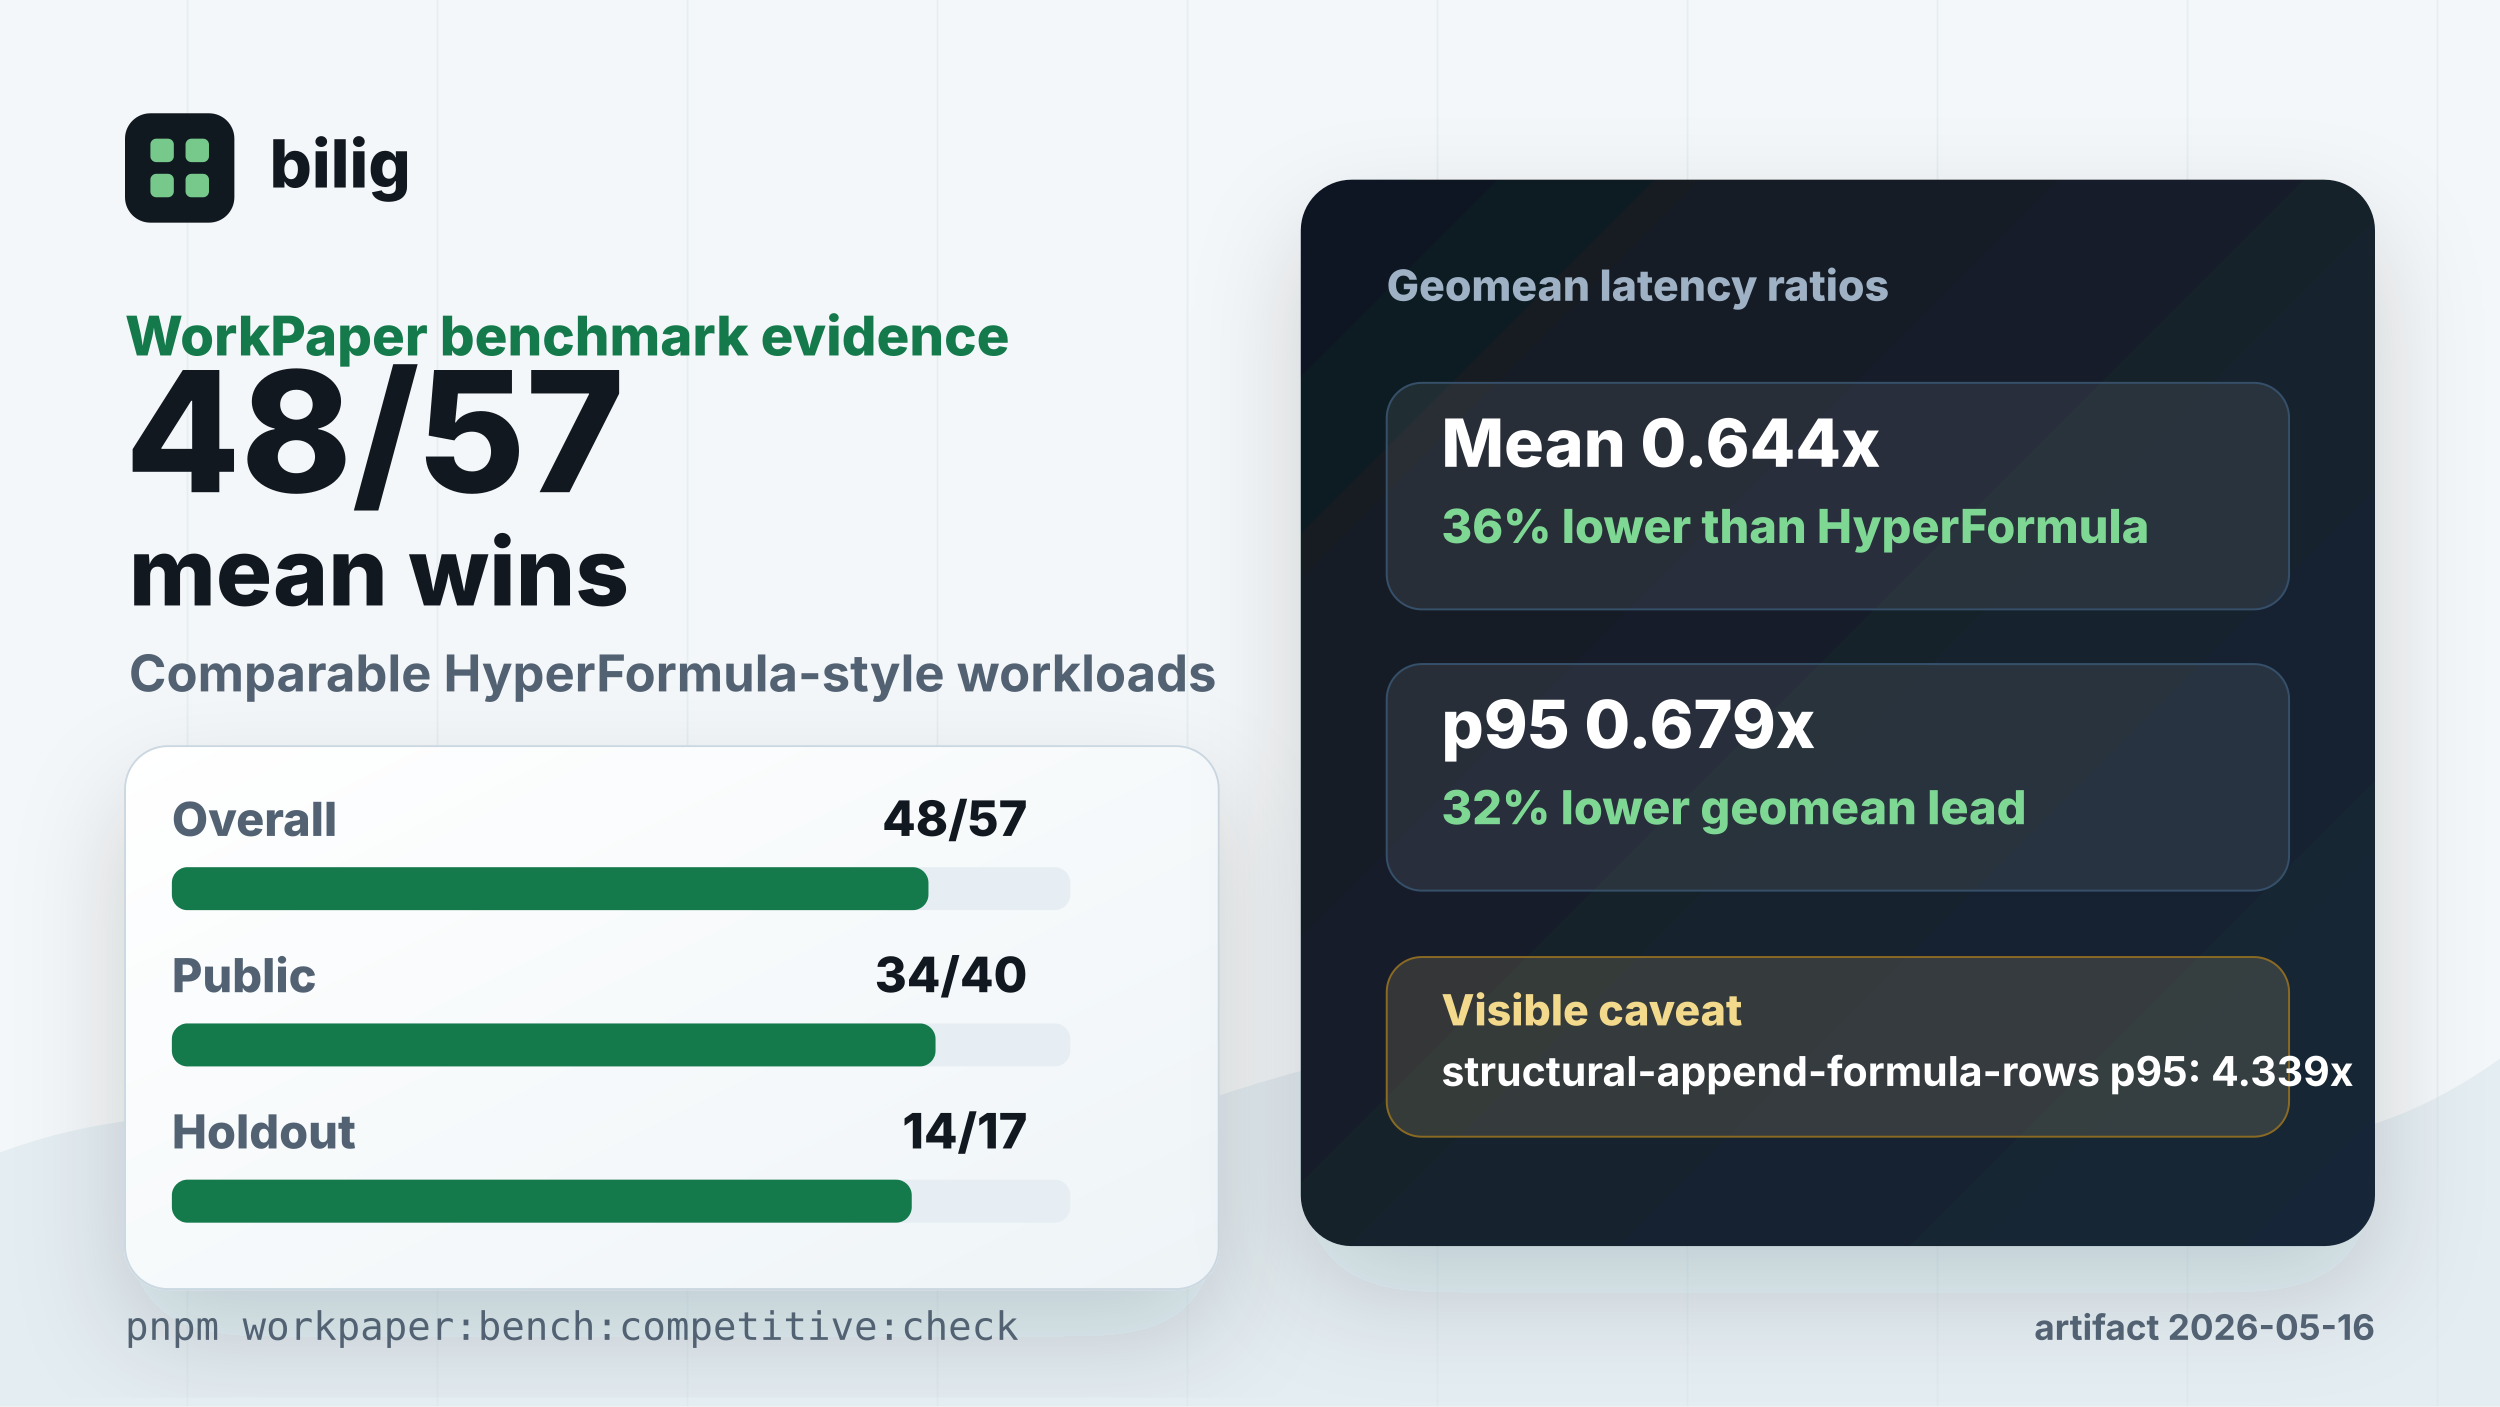
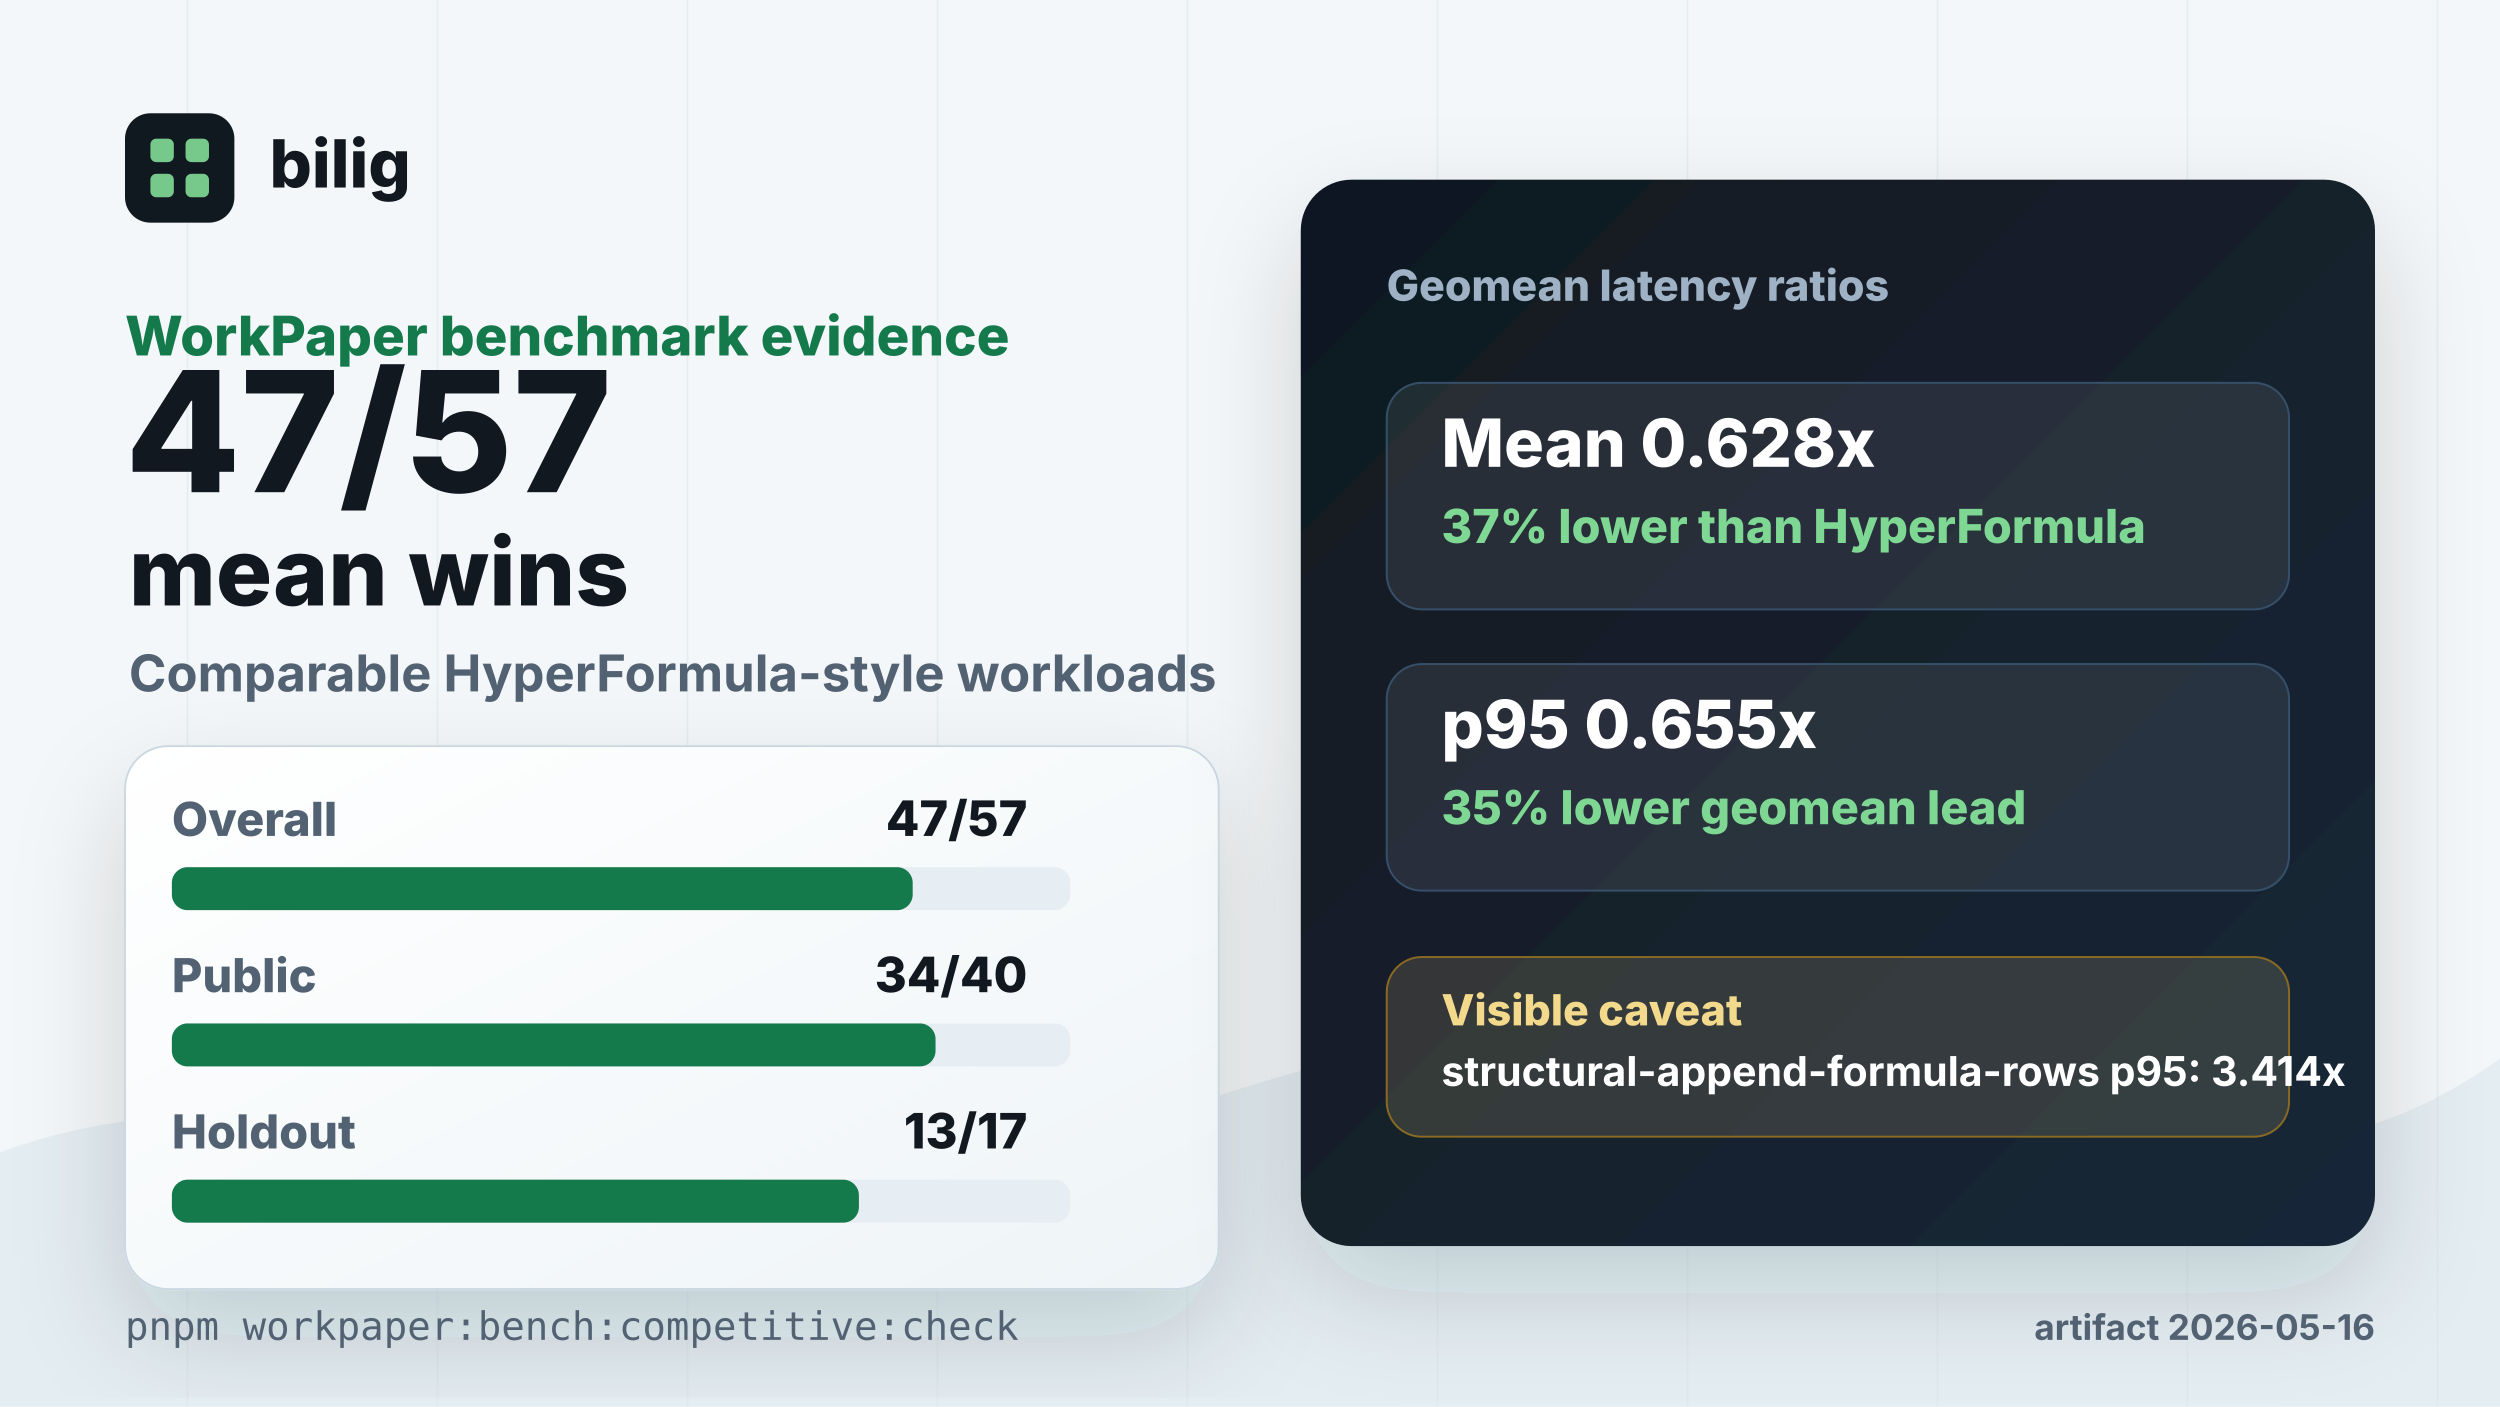
<svg xmlns="http://www.w3.org/2000/svg" width="1280" height="720" viewBox="0 0 1280 720">
  <defs>
    <linearGradient id="panel" x1="0" x2="1" y1="0" y2="1">
      <stop offset="0" stop-color="#ffffff" />
      <stop offset="1" stop-color="#eef4f7" />
    </linearGradient>
    <linearGradient id="dark" x1="0" x2="1" y1="0" y2="1">
      <stop offset="0" stop-color="#101820" />
      <stop offset="1" stop-color="#192838" />
    </linearGradient>
    <filter id="shadow" x="-20%" y="-20%" width="140%" height="140%">
      <feDropShadow dx="0" dy="24" stdDeviation="28" flood-color="#102033" flood-opacity="0.16" />
    </filter>
  </defs>
  <rect width="1280" height="720" fill="#f4f7f9" />
  <path d="M0 590 C190 520 340 674 520 600 C700 526 814 502 1000 560 C1135 602 1210 592 1280 542 L1280 720 L0 720 Z" fill="#e4edf2" />
  <g opacity="0.5" stroke="#d9e3ea" stroke-width="1">
    <path d="M96 0 V720" />
    <path d="M224 0 V720" />
    <path d="M352 0 V720" />
    <path d="M480 0 V720" />
    <path d="M608 0 V720" />
    <path d="M736 0 V720" />
    <path d="M864 0 V720" />
    <path d="M992 0 V720" />
    <path d="M1120 0 V720" />
    <path d="M1248 0 V720" />
  </g>
  <g transform="translate(64 58)">
    <rect x="0" y="0" width="56" height="56" rx="13" fill="#101820" />
    <rect x="13" y="13" width="12" height="12" rx="3" fill="#77c98b" />
    <rect x="31" y="13" width="12" height="12" rx="3" fill="#77c98b" />
    <rect x="13" y="31" width="12" height="12" rx="3" fill="#77c98b" />
    <rect x="31" y="31" width="12" height="12" rx="3" fill="#77c98b" />
    <text x="74" y="38" fill="#111820" font-family="Inter, Arial, Helvetica, sans-serif" font-size="34" font-weight="820">bilig</text>
  </g>
  <text x="64" y="182" fill="#147a4b" font-family="Inter, Arial, Helvetica, sans-serif" font-size="28" font-weight="820">WorkPaper benchmark evidence</text>
-   <text x="64" y="252" fill="#111820" font-family="Inter, Arial, Helvetica, sans-serif" font-size="86" font-weight="830" letter-spacing="0">48/57</text>
+   <text x="64" y="252" fill="#111820" font-family="Inter, Arial, Helvetica, sans-serif" font-size="86" font-weight="830" letter-spacing="0">47/57</text>
  <text x="66" y="310" fill="#111820" font-family="Inter, Arial, Helvetica, sans-serif" font-size="48" font-weight="800" letter-spacing="0">mean wins</text>
  <text x="66" y="354" fill="#526273" font-family="Inter, Arial, Helvetica, sans-serif" font-size="26" font-weight="650">Comparable HyperFormula-style workloads</text>
  <g filter="url(#shadow)">
    <rect x="64" y="382" width="560" height="278" rx="22" fill="url(#panel)" stroke="#cbd8e2" />
  </g>
  <g transform="translate(88 428)">
    <text x="0" y="0" fill="#526273" font-family="Inter, Arial, Helvetica, sans-serif" font-size="24" font-weight="760">Overall</text>
-     <text x="438" y="0" text-anchor="end" fill="#111820" font-family="Inter, Arial, Helvetica, sans-serif" font-size="25" font-weight="820">48/57</text>
+     <text x="438" y="0" text-anchor="end" fill="#111820" font-family="Inter, Arial, Helvetica, sans-serif" font-size="25" font-weight="820">47/57</text>
    <rect x="0" y="16" width="460" height="22" rx="8" fill="#e6edf3" />
-     <rect x="0" y="16" width="387.37" height="22" rx="8" fill="#147a4b" />
+     <rect x="0" y="16" width="379.30" height="22" rx="8" fill="#147a4b" />
  </g>
  <g transform="translate(88 508)">
    <text x="0" y="0" fill="#526273" font-family="Inter, Arial, Helvetica, sans-serif" font-size="24" font-weight="760">Public</text>
    <text x="438" y="0" text-anchor="end" fill="#111820" font-family="Inter, Arial, Helvetica, sans-serif" font-size="25" font-weight="820">34/40</text>
    <rect x="0" y="16" width="460" height="22" rx="8" fill="#e6edf3" />
    <rect x="0" y="16" width="391.00" height="22" rx="8" fill="#147a4b" />
  </g>
  <g transform="translate(88 588)">
    <text x="0" y="0" fill="#526273" font-family="Inter, Arial, Helvetica, sans-serif" font-size="24" font-weight="760">Holdout</text>
-     <text x="438" y="0" text-anchor="end" fill="#111820" font-family="Inter, Arial, Helvetica, sans-serif" font-size="25" font-weight="820">14/17</text>
+     <text x="438" y="0" text-anchor="end" fill="#111820" font-family="Inter, Arial, Helvetica, sans-serif" font-size="25" font-weight="820">13/17</text>
    <rect x="0" y="16" width="460" height="22" rx="8" fill="#e6edf3" />
-     <rect x="0" y="16" width="378.82" height="22" rx="8" fill="#147a4b" />
+     <rect x="0" y="16" width="351.76" height="22" rx="8" fill="#147a4b" />
  </g>
  <g filter="url(#shadow)">
    <rect x="666" y="92" width="550" height="546" rx="26" fill="url(#dark)" />
  </g>
  <text x="710" y="154" fill="#9fb2c5" font-family="Inter, Arial, Helvetica, sans-serif" font-size="22" font-weight="760">Geomean latency ratios</text>
  <g transform="translate(710 196)">
    <rect x="0" y="0" width="462" height="116" rx="18" fill="#ffffff" fill-opacity="0.08" stroke="#36506a" />
-     <text x="28" y="43" fill="#ffffff" font-family="Inter, Arial, Helvetica, sans-serif" font-size="34" font-weight="840">Mean 0.644x</text>
-     <text x="28" y="82" fill="#7ed894" font-family="Inter, Arial, Helvetica, sans-serif" font-size="24" font-weight="780">36% lower than HyperFormula</text>
+     <text x="28" y="43" fill="#ffffff" font-family="Inter, Arial, Helvetica, sans-serif" font-size="34" font-weight="840">Mean 0.628x</text>
+     <text x="28" y="82" fill="#7ed894" font-family="Inter, Arial, Helvetica, sans-serif" font-size="24" font-weight="780">37% lower than HyperFormula</text>
  </g>
  <g transform="translate(710 340)">
    <rect x="0" y="0" width="462" height="116" rx="18" fill="#ffffff" fill-opacity="0.08" stroke="#36506a" />
-     <text x="28" y="43" fill="#ffffff" font-family="Inter, Arial, Helvetica, sans-serif" font-size="34" font-weight="840">p95 0.679x</text>
-     <text x="28" y="82" fill="#7ed894" font-family="Inter, Arial, Helvetica, sans-serif" font-size="24" font-weight="780">32% lower geomean lead</text>
+     <text x="28" y="43" fill="#ffffff" font-family="Inter, Arial, Helvetica, sans-serif" font-size="34" font-weight="840">p95 0.655x</text>
+     <text x="28" y="82" fill="#7ed894" font-family="Inter, Arial, Helvetica, sans-serif" font-size="24" font-weight="780">35% lower geomean lead</text>
  </g>
  <g transform="translate(710 490)">
    <rect x="0" y="0" width="462" height="92" rx="18" fill="#f4d991" fill-opacity="0.14" stroke="#8a6a23" />
    <text x="28" y="35" fill="#f3d98b" font-family="Inter, Arial, Helvetica, sans-serif" font-size="22" font-weight="820">Visible caveat</text>
-     <text x="28" y="66" fill="#ffffff" font-family="Inter, Arial, Helvetica, sans-serif" font-size="21" font-weight="650">structural-append-formula-rows p95: 4.339x</text>
+     <text x="28" y="66" fill="#ffffff" font-family="Inter, Arial, Helvetica, sans-serif" font-size="21" font-weight="650">structural-append-formula-rows p95: 3.414x</text>
  </g>
  <text x="64" y="686" fill="#526273" font-family="SFMono-Regular, Menlo, Consolas, monospace" font-size="20">pnpm workpaper:bench:competitive:check</text>
  <text x="1216" y="686" text-anchor="end" fill="#526273" font-family="Inter, Arial, Helvetica, sans-serif" font-size="18" font-weight="650">artifact 2026-05-16</text>
</svg>
